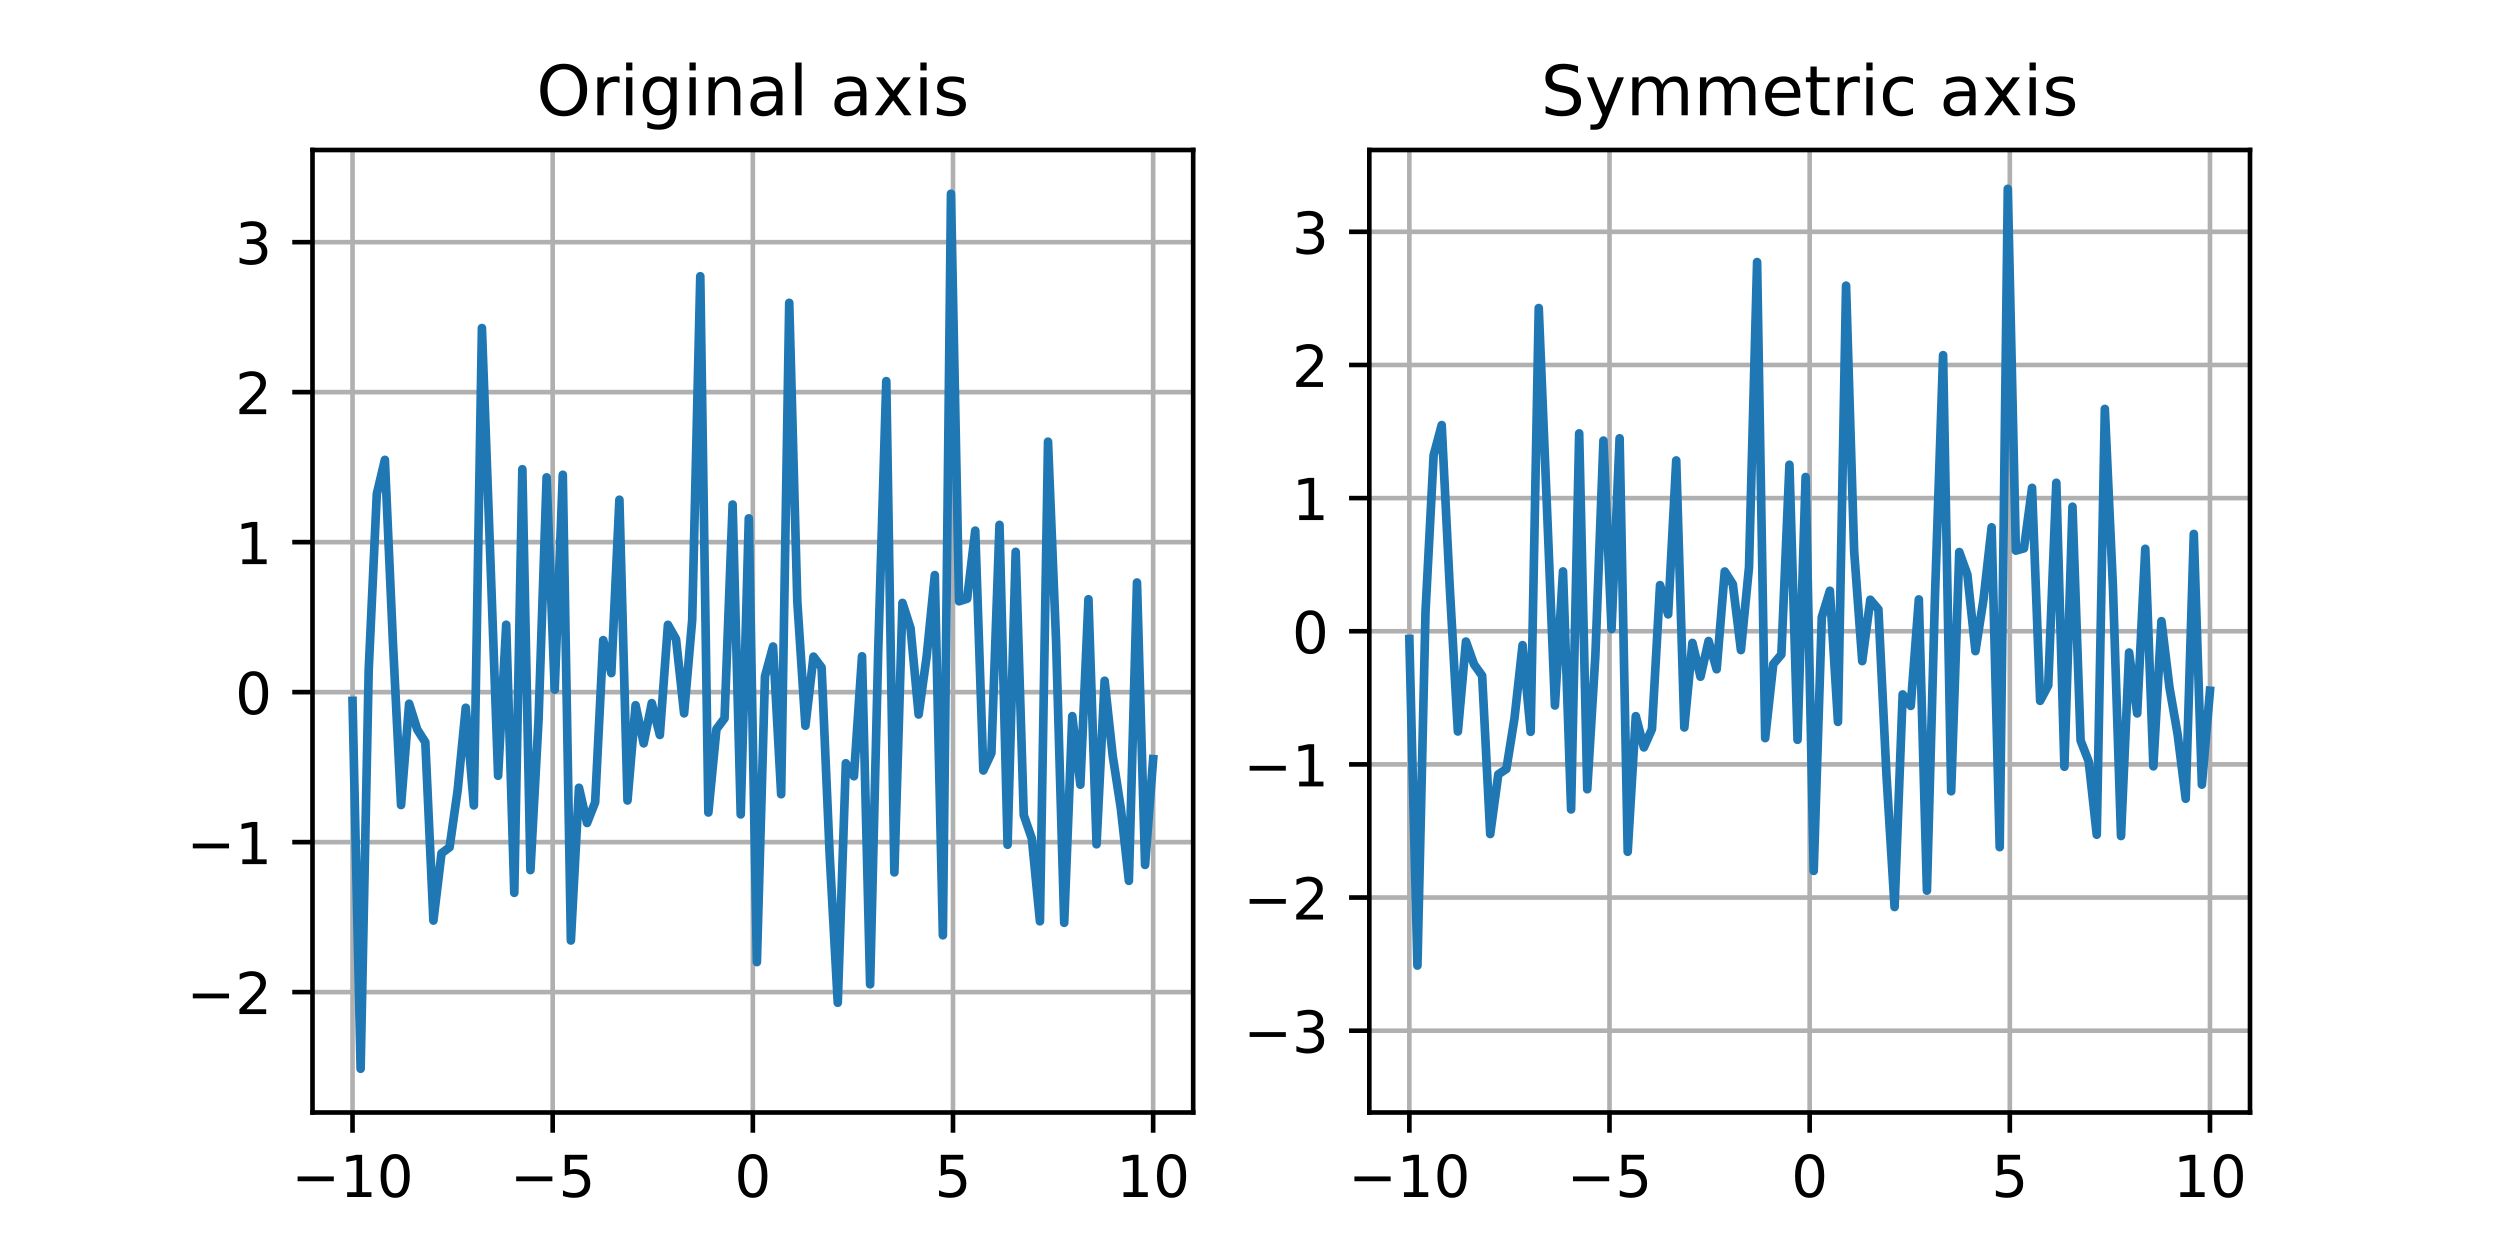
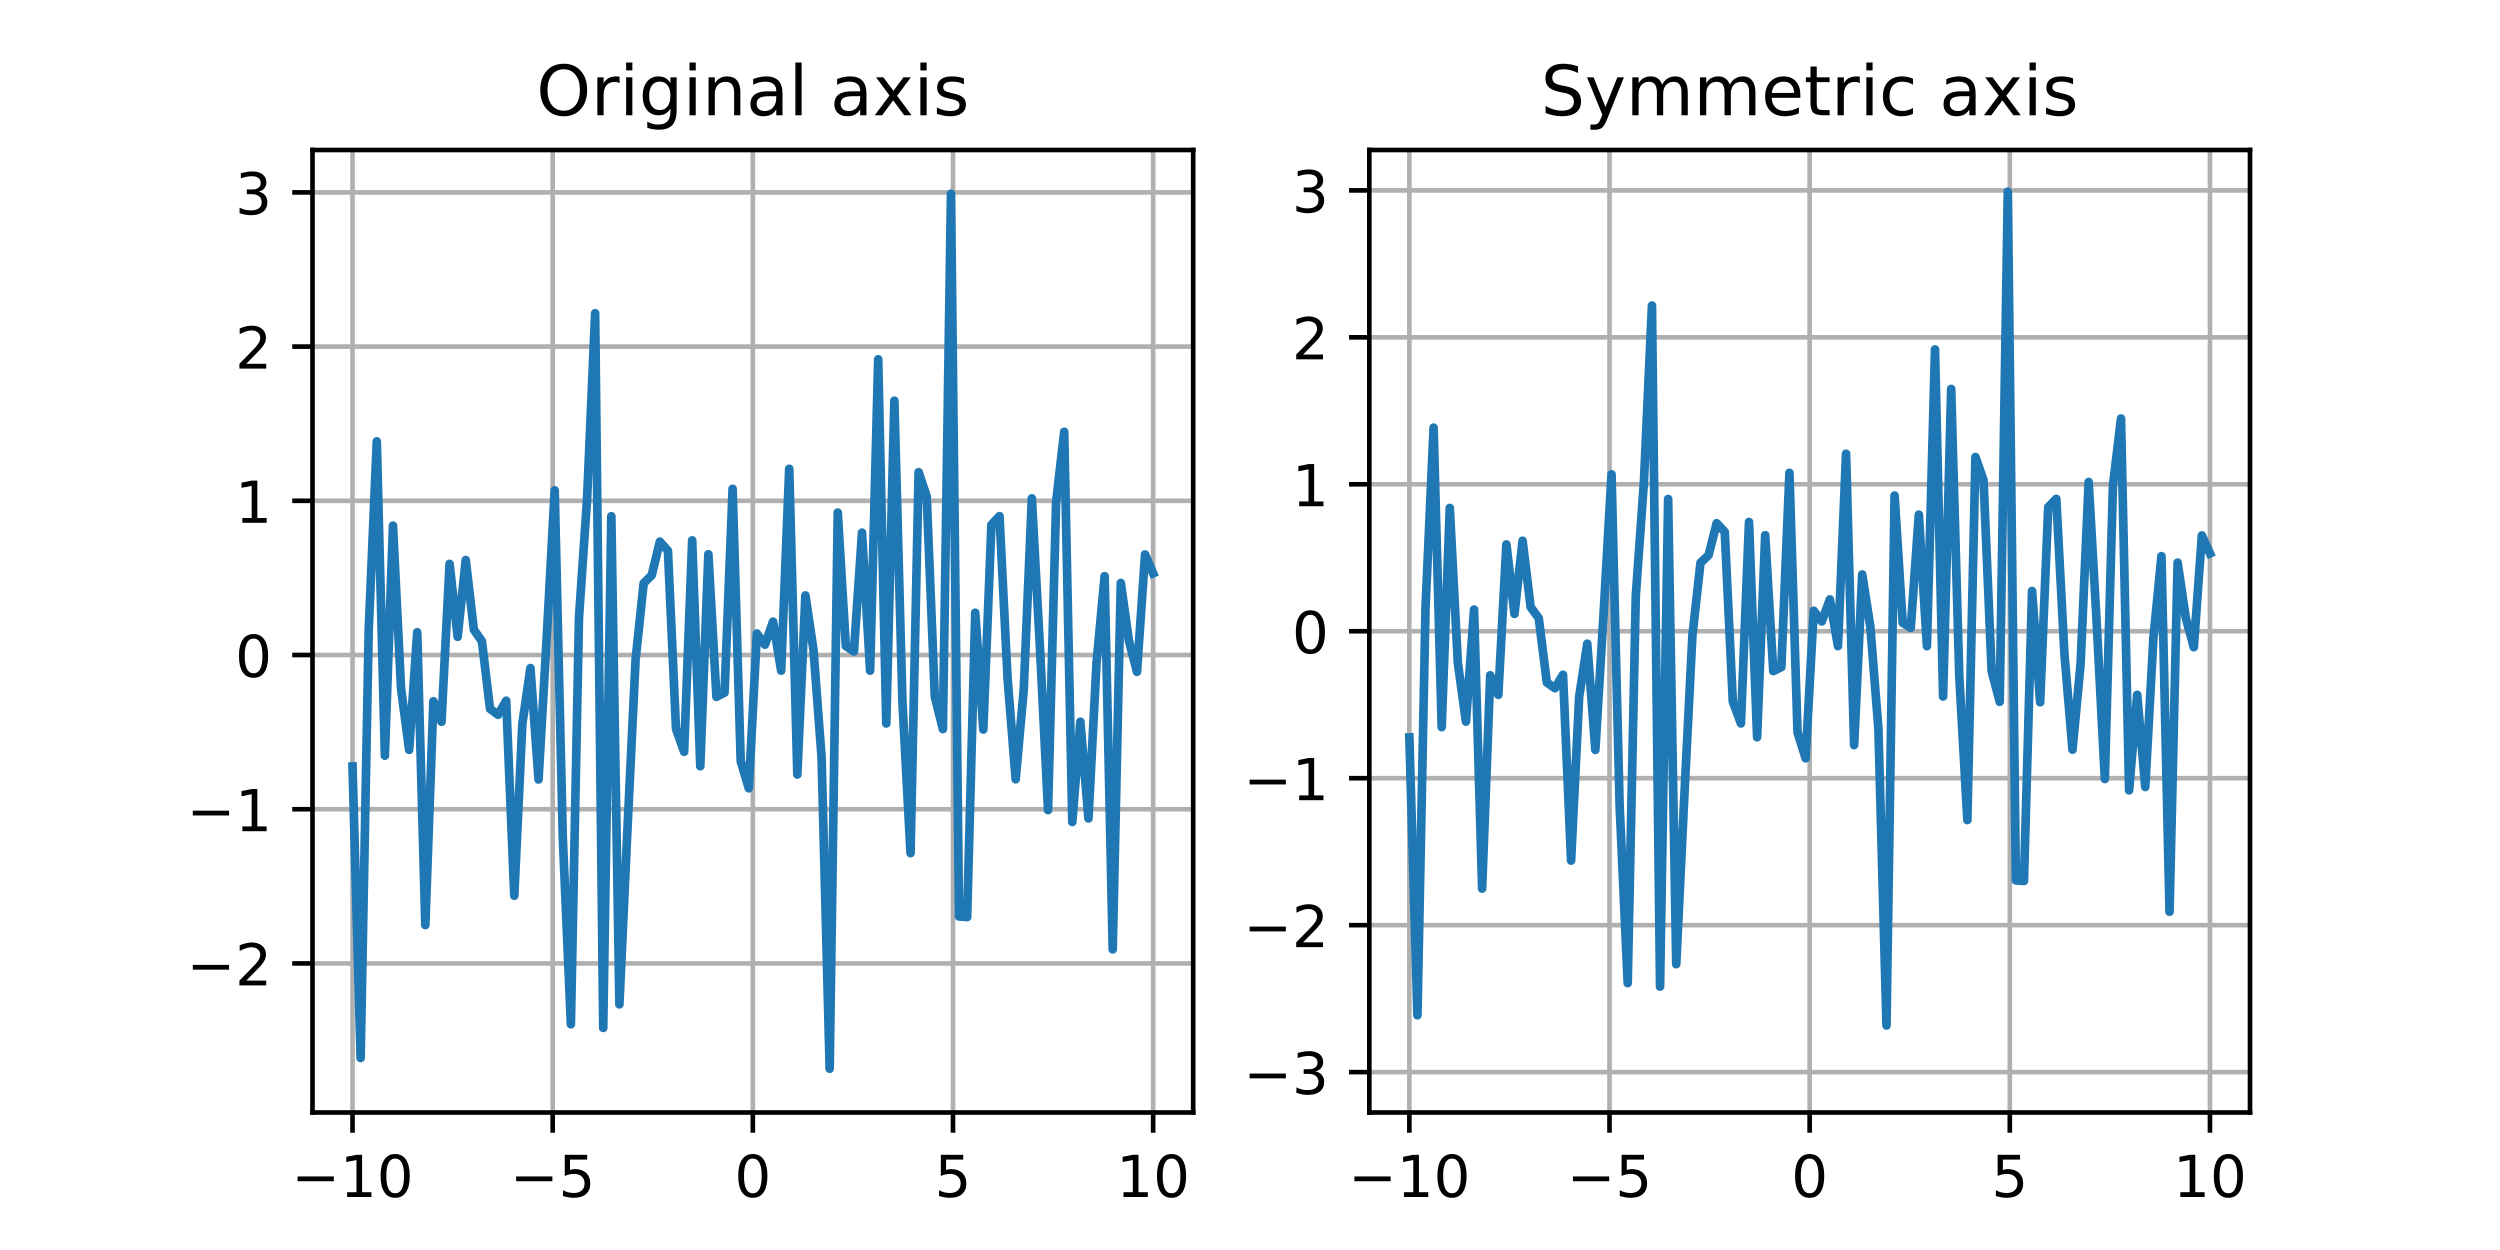
<svg xmlns="http://www.w3.org/2000/svg" xmlns:xlink="http://www.w3.org/1999/xlink" width="432pt" height="216pt" viewBox="0 0 432 216" version="1.1">
  <defs>
    <style type="text/css">*{stroke-linejoin: round; stroke-linecap: butt}</style>
  </defs>
  <g id="figure_1">
    <g id="patch_1">
      <path d="M 0 216  L 432 216  L 432 0  L 0 0  z " style="fill: #ffffff" />
    </g>
    <g id="axes_1">
      <g id="patch_2">
        <path d="M 54 192.24  L 206.182 192.24  L 206.182 25.92  L 54 25.92  z " style="fill: #ffffff" />
      </g>
      <g id="matplotlib.axis_1">
        <g id="xtick_1">
          <g id="line2d_1">
-             <path d="M 60.917 192.24  L 60.917 25.92  " clip-path="url(#p5e4d4dccc8)" style="fill: none; stroke: #b0b0b0; stroke-width: 0.8; stroke-linecap: square" />
+             <path d="M 60.917 192.24  L 60.917 25.92  " clip-path="url(#p882b384060)" style="fill: none; stroke: #b0b0b0; stroke-width: 0.8; stroke-linecap: square" />
          </g>
          <g id="line2d_2">
            <defs>
-               <path id="mdb429b7ebd" d="M 0 0  L 0 3.5  " style="stroke: #000000; stroke-width: 0.8" />
+               <path id="m0e0d85ab72" d="M 0 0  L 0 3.5  " style="stroke: #000000; stroke-width: 0.8" />
            </defs>
            <g>
-               <use xlink:href="#mdb429b7ebd" x="60.917" y="192.24" style="stroke: #000000; stroke-width: 0.8" />
+               <use xlink:href="#m0e0d85ab72" x="60.917" y="192.24" style="stroke: #000000; stroke-width: 0.8" />
            </g>
          </g>
          <g id="text_1">
            <g transform="translate(50.36501 206.8384) scale(0.1 -0.1)">
              <defs>
                <path id="DejaVuSans-2212" d="M 678 2272  L 4684 2272  L 4684 1741  L 678 1741  L 678 2272  z " transform="scale(0.015625)" />
                <path id="DejaVuSans-31" d="M 794 531  L 1825 531  L 1825 4091  L 703 3866  L 703 4441  L 1819 4666  L 2450 4666  L 2450 531  L 3481 531  L 3481 0  L 794 0  L 794 531  z " transform="scale(0.015625)" />
                <path id="DejaVuSans-30" d="M 2034 4250  Q 1547 4250 1301 3770  Q 1056 3291 1056 2328  Q 1056 1369 1301 889  Q 1547 409 2034 409  Q 2525 409 2770 889  Q 3016 1369 3016 2328  Q 3016 3291 2770 3770  Q 2525 4250 2034 4250  z M 2034 4750  Q 2819 4750 3233 4129  Q 3647 3509 3647 2328  Q 3647 1150 3233 529  Q 2819 -91 2034 -91  Q 1250 -91 836 529  Q 422 1150 422 2328  Q 422 3509 836 4129  Q 1250 4750 2034 4750  z " transform="scale(0.015625)" />
              </defs>
              <use xlink:href="#DejaVuSans-2212" />
              <use xlink:href="#DejaVuSans-31" transform="translate(83.78906 0)" />
              <use xlink:href="#DejaVuSans-30" transform="translate(147.4121 0)" />
            </g>
          </g>
        </g>
        <g id="xtick_2">
          <g id="line2d_3">
-             <path d="M 95.504 192.24  L 95.504 25.92  " clip-path="url(#p5e4d4dccc8)" style="fill: none; stroke: #b0b0b0; stroke-width: 0.8; stroke-linecap: square" />
+             <path d="M 95.504 192.24  L 95.504 25.92  " clip-path="url(#p882b384060)" style="fill: none; stroke: #b0b0b0; stroke-width: 0.8; stroke-linecap: square" />
          </g>
          <g id="line2d_4">
            <g>
-               <use xlink:href="#mdb429b7ebd" x="95.504" y="192.24" style="stroke: #000000; stroke-width: 0.8" />
+               <use xlink:href="#m0e0d85ab72" x="95.504" y="192.24" style="stroke: #000000; stroke-width: 0.8" />
            </g>
          </g>
          <g id="text_2">
            <g transform="translate(88.13304 206.8384) scale(0.1 -0.1)">
              <defs>
                <path id="DejaVuSans-35" d="M 691 4666  L 3169 4666  L 3169 4134  L 1269 4134  L 1269 2991  Q 1406 3038 1543 3061  Q 1681 3084 1819 3084  Q 2600 3084 3056 2656  Q 3513 2228 3513 1497  Q 3513 744 3044 326  Q 2575 -91 1722 -91  Q 1428 -91 1123 -41  Q 819 9 494 109  L 494 744  Q 775 591 1075 516  Q 1375 441 1709 441  Q 2250 441 2565 725  Q 2881 1009 2881 1497  Q 2881 1984 2565 2268  Q 2250 2553 1709 2553  Q 1456 2553 1204 2497  Q 953 2441 691 2322  L 691 4666  z " transform="scale(0.015625)" />
              </defs>
              <use xlink:href="#DejaVuSans-2212" />
              <use xlink:href="#DejaVuSans-35" transform="translate(83.78906 0)" />
            </g>
          </g>
        </g>
        <g id="xtick_3">
          <g id="line2d_5">
-             <path d="M 130.091 192.24  L 130.091 25.92  " clip-path="url(#p5e4d4dccc8)" style="fill: none; stroke: #b0b0b0; stroke-width: 0.8; stroke-linecap: square" />
+             <path d="M 130.091 192.24  L 130.091 25.92  " clip-path="url(#p882b384060)" style="fill: none; stroke: #b0b0b0; stroke-width: 0.8; stroke-linecap: square" />
          </g>
          <g id="line2d_6">
            <g>
-               <use xlink:href="#mdb429b7ebd" x="130.091" y="192.24" style="stroke: #000000; stroke-width: 0.8" />
+               <use xlink:href="#m0e0d85ab72" x="130.091" y="192.24" style="stroke: #000000; stroke-width: 0.8" />
            </g>
          </g>
          <g id="text_3">
            <g transform="translate(126.9097 206.8384) scale(0.1 -0.1)">
              <use xlink:href="#DejaVuSans-30" />
            </g>
          </g>
        </g>
        <g id="xtick_4">
          <g id="line2d_7">
-             <path d="M 164.678 192.24  L 164.678 25.92  " clip-path="url(#p5e4d4dccc8)" style="fill: none; stroke: #b0b0b0; stroke-width: 0.8; stroke-linecap: square" />
+             <path d="M 164.678 192.24  L 164.678 25.92  " clip-path="url(#p882b384060)" style="fill: none; stroke: #b0b0b0; stroke-width: 0.8; stroke-linecap: square" />
          </g>
          <g id="line2d_8">
            <g>
-               <use xlink:href="#mdb429b7ebd" x="164.678" y="192.24" style="stroke: #000000; stroke-width: 0.8" />
+               <use xlink:href="#m0e0d85ab72" x="164.678" y="192.24" style="stroke: #000000; stroke-width: 0.8" />
            </g>
          </g>
          <g id="text_4">
            <g transform="translate(161.4964 206.8384) scale(0.1 -0.1)">
              <use xlink:href="#DejaVuSans-35" />
            </g>
          </g>
        </g>
        <g id="xtick_5">
          <g id="line2d_9">
-             <path d="M 199.264 192.24  L 199.264 25.92  " clip-path="url(#p5e4d4dccc8)" style="fill: none; stroke: #b0b0b0; stroke-width: 0.8; stroke-linecap: square" />
+             <path d="M 199.264 192.24  L 199.264 25.92  " clip-path="url(#p882b384060)" style="fill: none; stroke: #b0b0b0; stroke-width: 0.8; stroke-linecap: square" />
          </g>
          <g id="line2d_10">
            <g>
-               <use xlink:href="#mdb429b7ebd" x="199.264" y="192.24" style="stroke: #000000; stroke-width: 0.8" />
+               <use xlink:href="#m0e0d85ab72" x="199.264" y="192.24" style="stroke: #000000; stroke-width: 0.8" />
            </g>
          </g>
          <g id="text_5">
            <g transform="translate(192.902 206.8384) scale(0.1 -0.1)">
              <use xlink:href="#DejaVuSans-31" />
              <use xlink:href="#DejaVuSans-30" transform="translate(63.62305 0)" />
            </g>
          </g>
        </g>
      </g>
      <g id="matplotlib.axis_2">
        <g id="ytick_1">
          <g id="line2d_11">
-             <path d="M 54 171.437  L 206.182 171.437  " clip-path="url(#p5e4d4dccc8)" style="fill: none; stroke: #b0b0b0; stroke-width: 0.8; stroke-linecap: square" />
+             <path d="M 54 166.481  L 206.182 166.481  " clip-path="url(#p882b384060)" style="fill: none; stroke: #b0b0b0; stroke-width: 0.8; stroke-linecap: square" />
          </g>
          <g id="line2d_12">
            <defs>
-               <path id="m9c22d11dc0" d="M 0 0  L -3.5 0  " style="stroke: #000000; stroke-width: 0.8" />
+               <path id="m073c93aeee" d="M 0 0  L -3.5 0  " style="stroke: #000000; stroke-width: 0.8" />
            </defs>
            <g>
-               <use xlink:href="#m9c22d11dc0" x="54" y="171.437" style="stroke: #000000; stroke-width: 0.8" />
+               <use xlink:href="#m073c93aeee" x="54" y="166.481" style="stroke: #000000; stroke-width: 0.8" />
            </g>
          </g>
          <g id="text_6">
-             <g transform="translate(32.25781 175.2359) scale(0.1 -0.1)">
+             <g transform="translate(32.25781 170.2802) scale(0.1 -0.1)">
              <defs>
                <path id="DejaVuSans-32" d="M 1228 531  L 3431 531  L 3431 0  L 469 0  L 469 531  Q 828 903 1448 1529  Q 2069 2156 2228 2338  Q 2531 2678 2651 2914  Q 2772 3150 2772 3378  Q 2772 3750 2511 3984  Q 2250 4219 1831 4219  Q 1534 4219 1204 4116  Q 875 4013 500 3803  L 500 4441  Q 881 4594 1212 4672  Q 1544 4750 1819 4750  Q 2544 4750 2975 4387  Q 3406 4025 3406 3419  Q 3406 3131 3298 2873  Q 3191 2616 2906 2266  Q 2828 2175 2409 1742  Q 1991 1309 1228 531  z " transform="scale(0.015625)" />
              </defs>
              <use xlink:href="#DejaVuSans-2212" />
              <use xlink:href="#DejaVuSans-32" transform="translate(83.78906 0)" />
            </g>
          </g>
        </g>
        <g id="ytick_2">
          <g id="line2d_13">
-             <path d="M 54 145.518  L 206.182 145.518  " clip-path="url(#p5e4d4dccc8)" style="fill: none; stroke: #b0b0b0; stroke-width: 0.8; stroke-linecap: square" />
+             <path d="M 54 139.834  L 206.182 139.834  " clip-path="url(#p882b384060)" style="fill: none; stroke: #b0b0b0; stroke-width: 0.8; stroke-linecap: square" />
          </g>
          <g id="line2d_14">
            <g>
-               <use xlink:href="#m9c22d11dc0" x="54" y="145.518" style="stroke: #000000; stroke-width: 0.8" />
+               <use xlink:href="#m073c93aeee" x="54" y="139.834" style="stroke: #000000; stroke-width: 0.8" />
            </g>
          </g>
          <g id="text_7">
-             <g transform="translate(32.25781 149.3173) scale(0.1 -0.1)">
+             <g transform="translate(32.25781 143.6332) scale(0.1 -0.1)">
              <use xlink:href="#DejaVuSans-2212" />
              <use xlink:href="#DejaVuSans-31" transform="translate(83.78906 0)" />
            </g>
          </g>
        </g>
        <g id="ytick_3">
          <g id="line2d_15">
-             <path d="M 54 119.599  L 206.182 119.599  " clip-path="url(#p5e4d4dccc8)" style="fill: none; stroke: #b0b0b0; stroke-width: 0.8; stroke-linecap: square" />
+             <path d="M 54 113.187  L 206.182 113.187  " clip-path="url(#p882b384060)" style="fill: none; stroke: #b0b0b0; stroke-width: 0.8; stroke-linecap: square" />
          </g>
          <g id="line2d_16">
            <g>
-               <use xlink:href="#m9c22d11dc0" x="54" y="119.599" style="stroke: #000000; stroke-width: 0.8" />
+               <use xlink:href="#m073c93aeee" x="54" y="113.187" style="stroke: #000000; stroke-width: 0.8" />
            </g>
          </g>
          <g id="text_8">
-             <g transform="translate(40.6375 123.3987) scale(0.1 -0.1)">
+             <g transform="translate(40.6375 116.9861) scale(0.1 -0.1)">
              <use xlink:href="#DejaVuSans-30" />
            </g>
          </g>
        </g>
        <g id="ytick_4">
          <g id="line2d_17">
-             <path d="M 54 93.681  L 206.182 93.681  " clip-path="url(#p5e4d4dccc8)" style="fill: none; stroke: #b0b0b0; stroke-width: 0.8; stroke-linecap: square" />
+             <path d="M 54 86.54  L 206.182 86.54  " clip-path="url(#p882b384060)" style="fill: none; stroke: #b0b0b0; stroke-width: 0.8; stroke-linecap: square" />
          </g>
          <g id="line2d_18">
            <g>
-               <use xlink:href="#m9c22d11dc0" x="54" y="93.681" style="stroke: #000000; stroke-width: 0.8" />
+               <use xlink:href="#m073c93aeee" x="54" y="86.54" style="stroke: #000000; stroke-width: 0.8" />
            </g>
          </g>
          <g id="text_9">
-             <g transform="translate(40.6375 97.48008) scale(0.1 -0.1)">
+             <g transform="translate(40.6375 90.3391) scale(0.1 -0.1)">
              <use xlink:href="#DejaVuSans-31" />
            </g>
          </g>
        </g>
        <g id="ytick_5">
          <g id="line2d_19">
-             <path d="M 54 67.762  L 206.182 67.762  " clip-path="url(#p5e4d4dccc8)" style="fill: none; stroke: #b0b0b0; stroke-width: 0.8; stroke-linecap: square" />
+             <path d="M 54 59.893  L 206.182 59.893  " clip-path="url(#p882b384060)" style="fill: none; stroke: #b0b0b0; stroke-width: 0.8; stroke-linecap: square" />
          </g>
          <g id="line2d_20">
            <g>
-               <use xlink:href="#m9c22d11dc0" x="54" y="67.762" style="stroke: #000000; stroke-width: 0.8" />
+               <use xlink:href="#m073c93aeee" x="54" y="59.893" style="stroke: #000000; stroke-width: 0.8" />
            </g>
          </g>
          <g id="text_10">
-             <g transform="translate(40.6375 71.56147) scale(0.1 -0.1)">
+             <g transform="translate(40.6375 63.69206) scale(0.1 -0.1)">
              <use xlink:href="#DejaVuSans-32" />
            </g>
          </g>
        </g>
        <g id="ytick_6">
          <g id="line2d_21">
-             <path d="M 54 41.844  L 206.182 41.844  " clip-path="url(#p5e4d4dccc8)" style="fill: none; stroke: #b0b0b0; stroke-width: 0.8; stroke-linecap: square" />
+             <path d="M 54 33.246  L 206.182 33.246  " clip-path="url(#p882b384060)" style="fill: none; stroke: #b0b0b0; stroke-width: 0.8; stroke-linecap: square" />
          </g>
          <g id="line2d_22">
            <g>
-               <use xlink:href="#m9c22d11dc0" x="54" y="41.844" style="stroke: #000000; stroke-width: 0.8" />
+               <use xlink:href="#m073c93aeee" x="54" y="33.246" style="stroke: #000000; stroke-width: 0.8" />
            </g>
          </g>
          <g id="text_11">
-             <g transform="translate(40.6375 45.64285) scale(0.1 -0.1)">
+             <g transform="translate(40.6375 37.04502) scale(0.1 -0.1)">
              <defs>
                <path id="DejaVuSans-33" d="M 2597 2516  Q 3050 2419 3304 2112  Q 3559 1806 3559 1356  Q 3559 666 3084 287  Q 2609 -91 1734 -91  Q 1441 -91 1130 -33  Q 819 25 488 141  L 488 750  Q 750 597 1062 519  Q 1375 441 1716 441  Q 2309 441 2620 675  Q 2931 909 2931 1356  Q 2931 1769 2642 2001  Q 2353 2234 1838 2234  L 1294 2234  L 1294 2753  L 1863 2753  Q 2328 2753 2575 2939  Q 2822 3125 2822 3475  Q 2822 3834 2567 4026  Q 2313 4219 1838 4219  Q 1578 4219 1281 4162  Q 984 4106 628 3988  L 628 4550  Q 988 4650 1302 4700  Q 1616 4750 1894 4750  Q 2613 4750 3031 4423  Q 3450 4097 3450 3541  Q 3450 3153 3228 2886  Q 3006 2619 2597 2516  z " transform="scale(0.015625)" />
              </defs>
              <use xlink:href="#DejaVuSans-33" />
            </g>
          </g>
        </g>
      </g>
      <g id="line2d_23">
-         <path d="M 60.917 121.113  L 62.315 184.68  L 63.712 115.742  L 65.11 85.357  L 66.507 79.467  L 67.905 111.137  L 69.302 139.108  L 70.699 121.605  L 72.097 126.048  L 73.494 128.25  L 74.892 159.072  L 76.289 147.454  L 77.687 146.406  L 79.084 136.546  L 80.482 122.304  L 81.879 139.174  L 83.276 56.687  L 84.674 94.905  L 86.071 134.052  L 87.469 107.957  L 88.866 154.28  L 90.264 81.081  L 91.661 150.347  L 93.059 124.406  L 94.456 82.49  L 95.853 119.173  L 97.251 82.043  L 98.648 162.52  L 100.046 136.127  L 101.443 142.211  L 102.841 138.643  L 104.238 110.62  L 105.636 116.312  L 107.033 86.354  L 108.431 138.327  L 109.828 121.87  L 111.225 128.447  L 112.623 121.504  L 114.02 126.997  L 115.418 107.972  L 116.815 110.439  L 118.213 123.264  L 119.61 107.145  L 121.008 47.736  L 122.405 140.398  L 123.802 125.994  L 125.2 124.122  L 126.597 87.187  L 127.995 140.726  L 129.392 89.575  L 130.79 166.25  L 132.187 116.871  L 133.585 111.719  L 134.982 137.244  L 136.379 52.331  L 137.777 103.993  L 139.174 125.412  L 140.572 113.469  L 141.969 115.335  L 143.367 147.684  L 144.764 173.277  L 146.162 131.896  L 147.559 134.131  L 148.956 113.407  L 150.354 170.088  L 151.751 112.566  L 153.149 65.859  L 154.546 150.748  L 155.944 104.182  L 157.341 108.553  L 158.739 123.464  L 160.136 113.372  L 161.533 99.373  L 162.931 161.62  L 164.328 33.48  L 165.726 103.905  L 167.123 103.46  L 168.521 91.692  L 169.918 133.141  L 171.316 130.135  L 172.713 90.699  L 174.11 145.973  L 175.508 95.356  L 176.905 140.861  L 178.303 144.919  L 179.7 159.2  L 181.098 76.324  L 182.495 110.889  L 183.893 159.458  L 185.29 123.745  L 186.687 135.593  L 188.085 103.553  L 189.482 145.894  L 190.88 117.636  L 192.277 130.612  L 193.675 139.655  L 195.072 152.208  L 196.47 100.661  L 197.867 149.455  L 199.264 131.177  " clip-path="url(#p5e4d4dccc8)" style="fill: none; stroke: #1f77b4; stroke-width: 1.5; stroke-linecap: square" />
+         <path d="M 60.917 132.448  L 62.315 182.82  L 63.712 108.844  L 65.11 76.27  L 66.507 130.579  L 67.905 90.829  L 69.302 118.982  L 70.699 129.574  L 72.097 109.254  L 73.494 159.852  L 74.892 121.178  L 76.289 124.719  L 77.687 97.438  L 79.084 110.037  L 80.482 96.771  L 81.879 108.803  L 83.276 110.809  L 84.674 122.479  L 86.071 123.517  L 87.469 121.08  L 88.866 154.778  L 90.264 125.055  L 91.661 115.444  L 93.059 134.699  L 94.456 110.442  L 95.853 84.728  L 97.251 144.789  L 98.648 176.994  L 100.046 106.751  L 101.443 86.272  L 102.841 54.128  L 104.238 177.619  L 105.636 89.207  L 107.033 173.55  L 108.431 143.14  L 109.828 113.988  L 111.225 100.782  L 112.623 99.39  L 114.02 93.595  L 115.418 95.177  L 116.815 125.951  L 118.213 129.905  L 119.61 93.374  L 121.008 132.407  L 122.405 95.779  L 123.802 120.409  L 125.2 119.688  L 126.597 84.469  L 127.995 131.528  L 129.392 136.222  L 130.79 109.473  L 132.187 111.399  L 133.585 107.419  L 134.982 115.887  L 136.379 81.004  L 137.777 133.829  L 139.174 102.891  L 140.572 112.323  L 141.969 130.851  L 143.367 184.68  L 144.764 88.578  L 146.162 111.644  L 147.559 112.566  L 148.956 92.045  L 150.354 115.893  L 151.751 62.086  L 153.149 125.02  L 154.546 69.248  L 155.944 121.34  L 157.341 147.424  L 158.739 81.591  L 160.136 85.788  L 161.533 120.394  L 162.931 125.984  L 164.328 33.48  L 165.726 158.367  L 167.123 158.468  L 168.521 105.886  L 169.918 126.061  L 171.316 90.673  L 172.713 89.188  L 174.11 117.241  L 175.508 134.66  L 176.905 119.119  L 178.303 86.119  L 179.7 111.849  L 181.098 139.98  L 182.495 86.81  L 183.893 74.614  L 185.29 142.036  L 186.687 124.718  L 188.085 141.423  L 189.482 114.534  L 190.88 99.566  L 192.277 164.047  L 193.675 100.743  L 195.072 110.702  L 196.47 116.087  L 197.867 95.816  L 199.264 99.071  " clip-path="url(#p882b384060)" style="fill: none; stroke: #1f77b4; stroke-width: 1.5; stroke-linecap: square" />
      </g>
      <g id="patch_3">
        <path d="M 54 192.24  L 54 25.92  " style="fill: none; stroke: #000000; stroke-width: 0.8; stroke-linejoin: miter; stroke-linecap: square" />
      </g>
      <g id="patch_4">
        <path d="M 206.182 192.24  L 206.182 25.92  " style="fill: none; stroke: #000000; stroke-width: 0.8; stroke-linejoin: miter; stroke-linecap: square" />
      </g>
      <g id="patch_5">
        <path d="M 54 192.24  L 206.182 192.24  " style="fill: none; stroke: #000000; stroke-width: 0.8; stroke-linejoin: miter; stroke-linecap: square" />
      </g>
      <g id="patch_6">
        <path d="M 54 25.92  L 206.182 25.92  " style="fill: none; stroke: #000000; stroke-width: 0.8; stroke-linejoin: miter; stroke-linecap: square" />
      </g>
      <g id="text_12">
        <g transform="translate(92.68466 19.92) scale(0.12 -0.12)">
          <defs>
            <path id="DejaVuSans-4f" d="M 2522 4238  Q 1834 4238 1429 3725  Q 1025 3213 1025 2328  Q 1025 1447 1429 934  Q 1834 422 2522 422  Q 3209 422 3611 934  Q 4013 1447 4013 2328  Q 4013 3213 3611 3725  Q 3209 4238 2522 4238  z M 2522 4750  Q 3503 4750 4090 4092  Q 4678 3434 4678 2328  Q 4678 1225 4090 567  Q 3503 -91 2522 -91  Q 1538 -91 948 565  Q 359 1222 359 2328  Q 359 3434 948 4092  Q 1538 4750 2522 4750  z " transform="scale(0.015625)" />
            <path id="DejaVuSans-72" d="M 2631 2963  Q 2534 3019 2420 3045  Q 2306 3072 2169 3072  Q 1681 3072 1420 2755  Q 1159 2438 1159 1844  L 1159 0  L 581 0  L 581 3500  L 1159 3500  L 1159 2956  Q 1341 3275 1631 3429  Q 1922 3584 2338 3584  Q 2397 3584 2469 3576  Q 2541 3569 2628 3553  L 2631 2963  z " transform="scale(0.015625)" />
            <path id="DejaVuSans-69" d="M 603 3500  L 1178 3500  L 1178 0  L 603 0  L 603 3500  z M 603 4863  L 1178 4863  L 1178 4134  L 603 4134  L 603 4863  z " transform="scale(0.015625)" />
            <path id="DejaVuSans-67" d="M 2906 1791  Q 2906 2416 2648 2759  Q 2391 3103 1925 3103  Q 1463 3103 1205 2759  Q 947 2416 947 1791  Q 947 1169 1205 825  Q 1463 481 1925 481  Q 2391 481 2648 825  Q 2906 1169 2906 1791  z M 3481 434  Q 3481 -459 3084 -895  Q 2688 -1331 1869 -1331  Q 1566 -1331 1297 -1286  Q 1028 -1241 775 -1147  L 775 -588  Q 1028 -725 1275 -790  Q 1522 -856 1778 -856  Q 2344 -856 2625 -561  Q 2906 -266 2906 331  L 2906 616  Q 2728 306 2450 153  Q 2172 0 1784 0  Q 1141 0 747 490  Q 353 981 353 1791  Q 353 2603 747 3093  Q 1141 3584 1784 3584  Q 2172 3584 2450 3431  Q 2728 3278 2906 2969  L 2906 3500  L 3481 3500  L 3481 434  z " transform="scale(0.015625)" />
            <path id="DejaVuSans-6e" d="M 3513 2113  L 3513 0  L 2938 0  L 2938 2094  Q 2938 2591 2744 2837  Q 2550 3084 2163 3084  Q 1697 3084 1428 2787  Q 1159 2491 1159 1978  L 1159 0  L 581 0  L 581 3500  L 1159 3500  L 1159 2956  Q 1366 3272 1645 3428  Q 1925 3584 2291 3584  Q 2894 3584 3203 3211  Q 3513 2838 3513 2113  z " transform="scale(0.015625)" />
            <path id="DejaVuSans-61" d="M 2194 1759  Q 1497 1759 1228 1600  Q 959 1441 959 1056  Q 959 750 1161 570  Q 1363 391 1709 391  Q 2188 391 2477 730  Q 2766 1069 2766 1631  L 2766 1759  L 2194 1759  z M 3341 1997  L 3341 0  L 2766 0  L 2766 531  Q 2569 213 2275 61  Q 1981 -91 1556 -91  Q 1019 -91 701 211  Q 384 513 384 1019  Q 384 1609 779 1909  Q 1175 2209 1959 2209  L 2766 2209  L 2766 2266  Q 2766 2663 2505 2880  Q 2244 3097 1772 3097  Q 1472 3097 1187 3025  Q 903 2953 641 2809  L 641 3341  Q 956 3463 1253 3523  Q 1550 3584 1831 3584  Q 2591 3584 2966 3190  Q 3341 2797 3341 1997  z " transform="scale(0.015625)" />
            <path id="DejaVuSans-6c" d="M 603 4863  L 1178 4863  L 1178 0  L 603 0  L 603 4863  z " transform="scale(0.015625)" />
            <path id="DejaVuSans-20" transform="scale(0.015625)" />
            <path id="DejaVuSans-78" d="M 3513 3500  L 2247 1797  L 3578 0  L 2900 0  L 1881 1375  L 863 0  L 184 0  L 1544 1831  L 300 3500  L 978 3500  L 1906 2253  L 2834 3500  L 3513 3500  z " transform="scale(0.015625)" />
            <path id="DejaVuSans-73" d="M 2834 3397  L 2834 2853  Q 2591 2978 2328 3040  Q 2066 3103 1784 3103  Q 1356 3103 1142 2972  Q 928 2841 928 2578  Q 928 2378 1081 2264  Q 1234 2150 1697 2047  L 1894 2003  Q 2506 1872 2764 1633  Q 3022 1394 3022 966  Q 3022 478 2636 193  Q 2250 -91 1575 -91  Q 1294 -91 989 -36  Q 684 19 347 128  L 347 722  Q 666 556 975 473  Q 1284 391 1588 391  Q 1994 391 2212 530  Q 2431 669 2431 922  Q 2431 1156 2273 1281  Q 2116 1406 1581 1522  L 1381 1569  Q 847 1681 609 1914  Q 372 2147 372 2553  Q 372 3047 722 3315  Q 1072 3584 1716 3584  Q 2034 3584 2315 3537  Q 2597 3491 2834 3397  z " transform="scale(0.015625)" />
          </defs>
          <use xlink:href="#DejaVuSans-4f" />
          <use xlink:href="#DejaVuSans-72" transform="translate(78.71094 0)" />
          <use xlink:href="#DejaVuSans-69" transform="translate(119.8242 0)" />
          <use xlink:href="#DejaVuSans-67" transform="translate(147.6074 0)" />
          <use xlink:href="#DejaVuSans-69" transform="translate(211.084 0)" />
          <use xlink:href="#DejaVuSans-6e" transform="translate(238.8672 0)" />
          <use xlink:href="#DejaVuSans-61" transform="translate(302.2461 0)" />
          <use xlink:href="#DejaVuSans-6c" transform="translate(363.5254 0)" />
          <use xlink:href="#DejaVuSans-20" transform="translate(391.3086 0)" />
          <use xlink:href="#DejaVuSans-61" transform="translate(423.0957 0)" />
          <use xlink:href="#DejaVuSans-78" transform="translate(484.375 0)" />
          <use xlink:href="#DejaVuSans-69" transform="translate(543.5547 0)" />
          <use xlink:href="#DejaVuSans-73" transform="translate(571.3379 0)" />
        </g>
      </g>
    </g>
    <g id="axes_2">
      <g id="patch_7">
        <path d="M 236.618 192.24  L 388.8 192.24  L 388.8 25.92  L 236.618 25.92  z " style="fill: #ffffff" />
      </g>
      <g id="matplotlib.axis_3">
        <g id="xtick_6">
          <g id="line2d_24">
-             <path d="M 243.536 192.24  L 243.536 25.92  " clip-path="url(#pb11fb16532)" style="fill: none; stroke: #b0b0b0; stroke-width: 0.8; stroke-linecap: square" />
+             <path d="M 243.536 192.24  L 243.536 25.92  " clip-path="url(#pef47c9d607)" style="fill: none; stroke: #b0b0b0; stroke-width: 0.8; stroke-linecap: square" />
          </g>
          <g id="line2d_25">
            <g>
-               <use xlink:href="#mdb429b7ebd" x="243.536" y="192.24" style="stroke: #000000; stroke-width: 0.8" />
+               <use xlink:href="#m0e0d85ab72" x="243.536" y="192.24" style="stroke: #000000; stroke-width: 0.8" />
            </g>
          </g>
          <g id="text_13">
            <g transform="translate(232.9832 206.8384) scale(0.1 -0.1)">
              <use xlink:href="#DejaVuSans-2212" />
              <use xlink:href="#DejaVuSans-31" transform="translate(83.78906 0)" />
              <use xlink:href="#DejaVuSans-30" transform="translate(147.4121 0)" />
            </g>
          </g>
        </g>
        <g id="xtick_7">
          <g id="line2d_26">
-             <path d="M 278.122 192.24  L 278.122 25.92  " clip-path="url(#pb11fb16532)" style="fill: none; stroke: #b0b0b0; stroke-width: 0.8; stroke-linecap: square" />
+             <path d="M 278.122 192.24  L 278.122 25.92  " clip-path="url(#pef47c9d607)" style="fill: none; stroke: #b0b0b0; stroke-width: 0.8; stroke-linecap: square" />
          </g>
          <g id="line2d_27">
            <g>
-               <use xlink:href="#mdb429b7ebd" x="278.122" y="192.24" style="stroke: #000000; stroke-width: 0.8" />
+               <use xlink:href="#m0e0d85ab72" x="278.122" y="192.24" style="stroke: #000000; stroke-width: 0.8" />
            </g>
          </g>
          <g id="text_14">
            <g transform="translate(270.7512 206.8384) scale(0.1 -0.1)">
              <use xlink:href="#DejaVuSans-2212" />
              <use xlink:href="#DejaVuSans-35" transform="translate(83.78906 0)" />
            </g>
          </g>
        </g>
        <g id="xtick_8">
          <g id="line2d_28">
-             <path d="M 312.709 192.24  L 312.709 25.92  " clip-path="url(#pb11fb16532)" style="fill: none; stroke: #b0b0b0; stroke-width: 0.8; stroke-linecap: square" />
+             <path d="M 312.709 192.24  L 312.709 25.92  " clip-path="url(#pef47c9d607)" style="fill: none; stroke: #b0b0b0; stroke-width: 0.8; stroke-linecap: square" />
          </g>
          <g id="line2d_29">
            <g>
-               <use xlink:href="#mdb429b7ebd" x="312.709" y="192.24" style="stroke: #000000; stroke-width: 0.8" />
+               <use xlink:href="#m0e0d85ab72" x="312.709" y="192.24" style="stroke: #000000; stroke-width: 0.8" />
            </g>
          </g>
          <g id="text_15">
            <g transform="translate(309.5278 206.8384) scale(0.1 -0.1)">
              <use xlink:href="#DejaVuSans-30" />
            </g>
          </g>
        </g>
        <g id="xtick_9">
          <g id="line2d_30">
-             <path d="M 347.296 192.24  L 347.296 25.92  " clip-path="url(#pb11fb16532)" style="fill: none; stroke: #b0b0b0; stroke-width: 0.8; stroke-linecap: square" />
+             <path d="M 347.296 192.24  L 347.296 25.92  " clip-path="url(#pef47c9d607)" style="fill: none; stroke: #b0b0b0; stroke-width: 0.8; stroke-linecap: square" />
          </g>
          <g id="line2d_31">
            <g>
-               <use xlink:href="#mdb429b7ebd" x="347.296" y="192.24" style="stroke: #000000; stroke-width: 0.8" />
+               <use xlink:href="#m0e0d85ab72" x="347.296" y="192.24" style="stroke: #000000; stroke-width: 0.8" />
            </g>
          </g>
          <g id="text_16">
            <g transform="translate(344.1146 206.8384) scale(0.1 -0.1)">
              <use xlink:href="#DejaVuSans-35" />
            </g>
          </g>
        </g>
        <g id="xtick_10">
          <g id="line2d_32">
-             <path d="M 381.883 192.24  L 381.883 25.92  " clip-path="url(#pb11fb16532)" style="fill: none; stroke: #b0b0b0; stroke-width: 0.8; stroke-linecap: square" />
+             <path d="M 381.883 192.24  L 381.883 25.92  " clip-path="url(#pef47c9d607)" style="fill: none; stroke: #b0b0b0; stroke-width: 0.8; stroke-linecap: square" />
          </g>
          <g id="line2d_33">
            <g>
-               <use xlink:href="#mdb429b7ebd" x="381.883" y="192.24" style="stroke: #000000; stroke-width: 0.8" />
+               <use xlink:href="#m0e0d85ab72" x="381.883" y="192.24" style="stroke: #000000; stroke-width: 0.8" />
            </g>
          </g>
          <g id="text_17">
            <g transform="translate(375.5201 206.8384) scale(0.1 -0.1)">
              <use xlink:href="#DejaVuSans-31" />
              <use xlink:href="#DejaVuSans-30" transform="translate(63.62305 0)" />
            </g>
          </g>
        </g>
      </g>
      <g id="matplotlib.axis_4">
        <g id="ytick_7">
          <g id="line2d_34">
-             <path d="M 236.618 178.104  L 388.8 178.104  " clip-path="url(#pb11fb16532)" style="fill: none; stroke: #b0b0b0; stroke-width: 0.8; stroke-linecap: square" />
+             <path d="M 236.618 185.259  L 388.8 185.259  " clip-path="url(#pef47c9d607)" style="fill: none; stroke: #b0b0b0; stroke-width: 0.8; stroke-linecap: square" />
          </g>
          <g id="line2d_35">
            <g>
-               <use xlink:href="#m9c22d11dc0" x="236.618" y="178.104" style="stroke: #000000; stroke-width: 0.8" />
+               <use xlink:href="#m073c93aeee" x="236.618" y="185.259" style="stroke: #000000; stroke-width: 0.8" />
            </g>
          </g>
          <g id="text_18">
-             <g transform="translate(214.876 181.9037) scale(0.1 -0.1)">
+             <g transform="translate(214.876 189.0582) scale(0.1 -0.1)">
              <use xlink:href="#DejaVuSans-2212" />
              <use xlink:href="#DejaVuSans-33" transform="translate(83.78906 0)" />
            </g>
          </g>
        </g>
        <g id="ytick_8">
          <g id="line2d_36">
-             <path d="M 236.618 155.096  L 388.8 155.096  " clip-path="url(#pb11fb16532)" style="fill: none; stroke: #b0b0b0; stroke-width: 0.8; stroke-linecap: square" />
+             <path d="M 236.618 159.866  L 388.8 159.866  " clip-path="url(#pef47c9d607)" style="fill: none; stroke: #b0b0b0; stroke-width: 0.8; stroke-linecap: square" />
          </g>
          <g id="line2d_37">
            <g>
-               <use xlink:href="#m9c22d11dc0" x="236.618" y="155.096" style="stroke: #000000; stroke-width: 0.8" />
+               <use xlink:href="#m073c93aeee" x="236.618" y="159.866" style="stroke: #000000; stroke-width: 0.8" />
            </g>
          </g>
          <g id="text_19">
-             <g transform="translate(214.876 158.8955) scale(0.1 -0.1)">
+             <g transform="translate(214.876 163.6652) scale(0.1 -0.1)">
              <use xlink:href="#DejaVuSans-2212" />
              <use xlink:href="#DejaVuSans-32" transform="translate(83.78906 0)" />
            </g>
          </g>
        </g>
        <g id="ytick_9">
          <g id="line2d_38">
-             <path d="M 236.618 132.088  L 388.8 132.088  " clip-path="url(#pb11fb16532)" style="fill: none; stroke: #b0b0b0; stroke-width: 0.8; stroke-linecap: square" />
+             <path d="M 236.618 134.473  L 388.8 134.473  " clip-path="url(#pef47c9d607)" style="fill: none; stroke: #b0b0b0; stroke-width: 0.8; stroke-linecap: square" />
          </g>
          <g id="line2d_39">
            <g>
-               <use xlink:href="#m9c22d11dc0" x="236.618" y="132.088" style="stroke: #000000; stroke-width: 0.8" />
+               <use xlink:href="#m073c93aeee" x="236.618" y="134.473" style="stroke: #000000; stroke-width: 0.8" />
            </g>
          </g>
          <g id="text_20">
-             <g transform="translate(214.876 135.8874) scale(0.1 -0.1)">
+             <g transform="translate(214.876 138.2722) scale(0.1 -0.1)">
              <use xlink:href="#DejaVuSans-2212" />
              <use xlink:href="#DejaVuSans-31" transform="translate(83.78906 0)" />
            </g>
          </g>
        </g>
        <g id="ytick_10">
          <g id="line2d_40">
-             <path d="M 236.618 109.08  L 388.8 109.08  " clip-path="url(#pb11fb16532)" style="fill: none; stroke: #b0b0b0; stroke-width: 0.8; stroke-linecap: square" />
+             <path d="M 236.618 109.08  L 388.8 109.08  " clip-path="url(#pef47c9d607)" style="fill: none; stroke: #b0b0b0; stroke-width: 0.8; stroke-linecap: square" />
          </g>
          <g id="line2d_41">
            <g>
-               <use xlink:href="#m9c22d11dc0" x="236.618" y="109.08" style="stroke: #000000; stroke-width: 0.8" />
+               <use xlink:href="#m073c93aeee" x="236.618" y="109.08" style="stroke: #000000; stroke-width: 0.8" />
            </g>
          </g>
          <g id="text_21">
            <g transform="translate(223.2557 112.8792) scale(0.1 -0.1)">
              <use xlink:href="#DejaVuSans-30" />
            </g>
          </g>
        </g>
        <g id="ytick_11">
          <g id="line2d_42">
-             <path d="M 236.618 86.072  L 388.8 86.072  " clip-path="url(#pb11fb16532)" style="fill: none; stroke: #b0b0b0; stroke-width: 0.8; stroke-linecap: square" />
+             <path d="M 236.618 83.687  L 388.8 83.687  " clip-path="url(#pef47c9d607)" style="fill: none; stroke: #b0b0b0; stroke-width: 0.8; stroke-linecap: square" />
          </g>
          <g id="line2d_43">
            <g>
-               <use xlink:href="#m9c22d11dc0" x="236.618" y="86.072" style="stroke: #000000; stroke-width: 0.8" />
+               <use xlink:href="#m073c93aeee" x="236.618" y="83.687" style="stroke: #000000; stroke-width: 0.8" />
            </g>
          </g>
          <g id="text_22">
-             <g transform="translate(223.2557 89.87106) scale(0.1 -0.1)">
+             <g transform="translate(223.2557 87.48623) scale(0.1 -0.1)">
              <use xlink:href="#DejaVuSans-31" />
            </g>
          </g>
        </g>
        <g id="ytick_12">
          <g id="line2d_44">
-             <path d="M 236.618 63.064  L 388.8 63.064  " clip-path="url(#pb11fb16532)" style="fill: none; stroke: #b0b0b0; stroke-width: 0.8; stroke-linecap: square" />
+             <path d="M 236.618 58.294  L 388.8 58.294  " clip-path="url(#pef47c9d607)" style="fill: none; stroke: #b0b0b0; stroke-width: 0.8; stroke-linecap: square" />
          </g>
          <g id="line2d_45">
            <g>
-               <use xlink:href="#m9c22d11dc0" x="236.618" y="63.064" style="stroke: #000000; stroke-width: 0.8" />
+               <use xlink:href="#m073c93aeee" x="236.618" y="58.294" style="stroke: #000000; stroke-width: 0.8" />
            </g>
          </g>
          <g id="text_23">
-             <g transform="translate(223.2557 66.86291) scale(0.1 -0.1)">
+             <g transform="translate(223.2557 62.09325) scale(0.1 -0.1)">
              <use xlink:href="#DejaVuSans-32" />
            </g>
          </g>
        </g>
        <g id="ytick_13">
          <g id="line2d_46">
-             <path d="M 236.618 40.056  L 388.8 40.056  " clip-path="url(#pb11fb16532)" style="fill: none; stroke: #b0b0b0; stroke-width: 0.8; stroke-linecap: square" />
+             <path d="M 236.618 32.901  L 388.8 32.901  " clip-path="url(#pef47c9d607)" style="fill: none; stroke: #b0b0b0; stroke-width: 0.8; stroke-linecap: square" />
          </g>
          <g id="line2d_47">
            <g>
-               <use xlink:href="#m9c22d11dc0" x="236.618" y="40.056" style="stroke: #000000; stroke-width: 0.8" />
+               <use xlink:href="#m073c93aeee" x="236.618" y="32.901" style="stroke: #000000; stroke-width: 0.8" />
            </g>
          </g>
          <g id="text_24">
-             <g transform="translate(223.2557 43.85475) scale(0.1 -0.1)">
+             <g transform="translate(223.2557 36.70026) scale(0.1 -0.1)">
              <use xlink:href="#DejaVuSans-33" />
            </g>
          </g>
        </g>
      </g>
      <g id="line2d_48">
-         <path d="M 243.536 110.423  L 244.933 166.852  L 246.33 105.655  L 247.728 78.683  L 249.125 73.454  L 250.523 101.568  L 251.92 126.398  L 253.318 110.86  L 254.715 114.804  L 256.113 116.759  L 257.51 144.12  L 258.907 133.807  L 260.305 132.876  L 261.702 124.124  L 263.1 111.481  L 264.497 126.456  L 265.895 53.232  L 267.292 87.158  L 268.69 121.909  L 270.087 98.745  L 271.484 139.866  L 272.882 74.887  L 274.279 136.375  L 275.677 113.347  L 277.074 76.138  L 278.472 108.701  L 279.869 75.741  L 281.267 147.181  L 282.664 123.752  L 284.061 129.152  L 285.459 125.985  L 286.856 101.109  L 288.254 106.162  L 289.651 79.568  L 291.049 125.704  L 292.446 111.096  L 293.844 116.934  L 295.241 110.771  L 296.638 115.647  L 298.036 98.758  L 299.433 100.948  L 300.831 112.333  L 302.228 98.024  L 303.626 45.286  L 305.023 127.543  L 306.421 114.756  L 307.818 113.094  L 309.215 80.308  L 310.613 127.834  L 312.01 82.427  L 313.408 150.492  L 314.805 106.658  L 316.203 102.085  L 317.6 124.744  L 318.998 49.365  L 320.395 95.226  L 321.792 114.24  L 323.19 103.638  L 324.587 105.295  L 325.985 134.011  L 327.382 156.73  L 328.78 119.996  L 330.177 121.98  L 331.575 103.583  L 332.972 153.899  L 334.369 102.837  L 335.767 61.375  L 337.164 136.731  L 338.562 95.394  L 339.959 99.274  L 341.357 112.51  L 342.754 103.552  L 344.152 91.125  L 345.549 146.382  L 346.947 32.631  L 348.344 95.148  L 349.741 94.753  L 351.139 84.306  L 352.536 121.101  L 353.934 118.432  L 355.331 83.425  L 356.729 132.492  L 358.126 87.559  L 359.524 127.954  L 360.921 131.556  L 362.318 144.234  L 363.716 70.664  L 365.113 101.348  L 366.511 144.463  L 367.908 112.76  L 369.306 123.277  L 370.703 94.835  L 372.101 132.422  L 373.498 107.337  L 374.895 118.856  L 376.293 126.883  L 377.69 138.027  L 379.088 92.268  L 380.485 135.583  L 381.883 119.358  " clip-path="url(#pb11fb16532)" style="fill: none; stroke: #1f77b4; stroke-width: 1.5; stroke-linecap: square" />
+         <path d="M 243.536 127.434  L 244.933 175.436  L 246.33 104.942  L 247.728 73.9  L 249.125 125.653  L 250.523 87.775  L 251.92 114.602  L 253.318 124.696  L 254.715 105.332  L 256.113 153.549  L 257.51 116.695  L 258.907 120.069  L 260.305 94.072  L 261.702 106.078  L 263.1 93.437  L 264.497 104.902  L 265.895 106.814  L 267.292 117.935  L 268.69 118.924  L 270.087 116.602  L 271.484 148.714  L 272.882 120.39  L 274.279 111.23  L 275.677 129.58  L 277.074 106.465  L 278.472 81.961  L 279.869 139.195  L 281.267 169.884  L 282.664 102.947  L 284.061 83.431  L 285.459 52.8  L 286.856 170.48  L 288.254 86.228  L 289.651 166.602  L 291.049 137.624  L 292.446 109.844  L 293.844 97.259  L 295.241 95.932  L 296.638 90.41  L 298.036 91.917  L 299.433 121.244  L 300.831 125.011  L 302.228 90.199  L 303.626 127.395  L 305.023 92.491  L 306.421 115.962  L 307.818 115.275  L 309.215 81.714  L 310.613 126.558  L 312.01 131.031  L 313.408 105.541  L 314.805 107.376  L 316.203 103.583  L 317.6 111.653  L 318.998 78.412  L 320.395 128.751  L 321.792 99.268  L 323.19 108.256  L 324.587 125.913  L 325.985 177.208  L 327.382 85.63  L 328.78 107.61  L 330.177 108.488  L 331.575 88.933  L 332.972 111.659  L 334.369 60.384  L 335.767 120.356  L 337.164 67.209  L 338.562 116.849  L 339.959 141.706  L 341.357 78.971  L 342.754 82.971  L 344.152 115.948  L 345.549 121.275  L 346.947 33.124  L 348.344 152.134  L 349.741 152.23  L 351.139 102.123  L 352.536 121.348  L 353.934 87.625  L 355.331 86.21  L 356.729 112.943  L 358.126 129.542  L 359.524 114.733  L 360.921 83.286  L 362.318 107.805  L 363.716 134.612  L 365.113 83.944  L 366.511 72.322  L 367.908 136.571  L 369.306 120.069  L 370.703 135.987  L 372.101 110.363  L 373.498 96.1  L 374.895 157.547  L 376.293 97.222  L 377.69 106.712  L 379.088 111.844  L 380.485 92.527  L 381.883 95.628  " clip-path="url(#pef47c9d607)" style="fill: none; stroke: #1f77b4; stroke-width: 1.5; stroke-linecap: square" />
      </g>
      <g id="patch_8">
        <path d="M 236.618 192.24  L 236.618 25.92  " style="fill: none; stroke: #000000; stroke-width: 0.8; stroke-linejoin: miter; stroke-linecap: square" />
      </g>
      <g id="patch_9">
        <path d="M 388.8 192.24  L 388.8 25.92  " style="fill: none; stroke: #000000; stroke-width: 0.8; stroke-linejoin: miter; stroke-linecap: square" />
      </g>
      <g id="patch_10">
        <path d="M 236.618 192.24  L 388.8 192.24  " style="fill: none; stroke: #000000; stroke-width: 0.8; stroke-linejoin: miter; stroke-linecap: square" />
      </g>
      <g id="patch_11">
        <path d="M 236.618 25.92  L 388.8 25.92  " style="fill: none; stroke: #000000; stroke-width: 0.8; stroke-linejoin: miter; stroke-linecap: square" />
      </g>
      <g id="text_25">
        <g transform="translate(266.256 19.92) scale(0.12 -0.12)">
          <defs>
            <path id="DejaVuSans-53" d="M 3425 4513  L 3425 3897  Q 3066 4069 2747 4153  Q 2428 4238 2131 4238  Q 1616 4238 1336 4038  Q 1056 3838 1056 3469  Q 1056 3159 1242 3001  Q 1428 2844 1947 2747  L 2328 2669  Q 3034 2534 3370 2195  Q 3706 1856 3706 1288  Q 3706 609 3251 259  Q 2797 -91 1919 -91  Q 1588 -91 1214 -16  Q 841 59 441 206  L 441 856  Q 825 641 1194 531  Q 1563 422 1919 422  Q 2459 422 2753 634  Q 3047 847 3047 1241  Q 3047 1584 2836 1778  Q 2625 1972 2144 2069  L 1759 2144  Q 1053 2284 737 2584  Q 422 2884 422 3419  Q 422 4038 858 4394  Q 1294 4750 2059 4750  Q 2388 4750 2728 4690  Q 3069 4631 3425 4513  z " transform="scale(0.015625)" />
            <path id="DejaVuSans-79" d="M 2059 -325  Q 1816 -950 1584 -1140  Q 1353 -1331 966 -1331  L 506 -1331  L 506 -850  L 844 -850  Q 1081 -850 1212 -737  Q 1344 -625 1503 -206  L 1606 56  L 191 3500  L 800 3500  L 1894 763  L 2988 3500  L 3597 3500  L 2059 -325  z " transform="scale(0.015625)" />
            <path id="DejaVuSans-6d" d="M 3328 2828  Q 3544 3216 3844 3400  Q 4144 3584 4550 3584  Q 5097 3584 5394 3201  Q 5691 2819 5691 2113  L 5691 0  L 5113 0  L 5113 2094  Q 5113 2597 4934 2840  Q 4756 3084 4391 3084  Q 3944 3084 3684 2787  Q 3425 2491 3425 1978  L 3425 0  L 2847 0  L 2847 2094  Q 2847 2600 2669 2842  Q 2491 3084 2119 3084  Q 1678 3084 1418 2786  Q 1159 2488 1159 1978  L 1159 0  L 581 0  L 581 3500  L 1159 3500  L 1159 2956  Q 1356 3278 1631 3431  Q 1906 3584 2284 3584  Q 2666 3584 2933 3390  Q 3200 3197 3328 2828  z " transform="scale(0.015625)" />
            <path id="DejaVuSans-65" d="M 3597 1894  L 3597 1613  L 953 1613  Q 991 1019 1311 708  Q 1631 397 2203 397  Q 2534 397 2845 478  Q 3156 559 3463 722  L 3463 178  Q 3153 47 2828 -22  Q 2503 -91 2169 -91  Q 1331 -91 842 396  Q 353 884 353 1716  Q 353 2575 817 3079  Q 1281 3584 2069 3584  Q 2775 3584 3186 3129  Q 3597 2675 3597 1894  z M 3022 2063  Q 3016 2534 2758 2815  Q 2500 3097 2075 3097  Q 1594 3097 1305 2825  Q 1016 2553 972 2059  L 3022 2063  z " transform="scale(0.015625)" />
            <path id="DejaVuSans-74" d="M 1172 4494  L 1172 3500  L 2356 3500  L 2356 3053  L 1172 3053  L 1172 1153  Q 1172 725 1289 603  Q 1406 481 1766 481  L 2356 481  L 2356 0  L 1766 0  Q 1100 0 847 248  Q 594 497 594 1153  L 594 3053  L 172 3053  L 172 3500  L 594 3500  L 594 4494  L 1172 4494  z " transform="scale(0.015625)" />
            <path id="DejaVuSans-63" d="M 3122 3366  L 3122 2828  Q 2878 2963 2633 3030  Q 2388 3097 2138 3097  Q 1578 3097 1268 2742  Q 959 2388 959 1747  Q 959 1106 1268 751  Q 1578 397 2138 397  Q 2388 397 2633 464  Q 2878 531 3122 666  L 3122 134  Q 2881 22 2623 -34  Q 2366 -91 2075 -91  Q 1284 -91 818 406  Q 353 903 353 1747  Q 353 2603 823 3093  Q 1294 3584 2113 3584  Q 2378 3584 2631 3529  Q 2884 3475 3122 3366  z " transform="scale(0.015625)" />
          </defs>
          <use xlink:href="#DejaVuSans-53" />
          <use xlink:href="#DejaVuSans-79" transform="translate(63.47656 0)" />
          <use xlink:href="#DejaVuSans-6d" transform="translate(122.6562 0)" />
          <use xlink:href="#DejaVuSans-6d" transform="translate(220.0684 0)" />
          <use xlink:href="#DejaVuSans-65" transform="translate(317.4805 0)" />
          <use xlink:href="#DejaVuSans-74" transform="translate(379.0039 0)" />
          <use xlink:href="#DejaVuSans-72" transform="translate(418.2129 0)" />
          <use xlink:href="#DejaVuSans-69" transform="translate(459.3262 0)" />
          <use xlink:href="#DejaVuSans-63" transform="translate(487.1094 0)" />
          <use xlink:href="#DejaVuSans-20" transform="translate(542.0898 0)" />
          <use xlink:href="#DejaVuSans-61" transform="translate(573.877 0)" />
          <use xlink:href="#DejaVuSans-78" transform="translate(635.1562 0)" />
          <use xlink:href="#DejaVuSans-69" transform="translate(694.3359 0)" />
          <use xlink:href="#DejaVuSans-73" transform="translate(722.1191 0)" />
        </g>
      </g>
    </g>
  </g>
  <defs>
-     <clipPath id="p5e4d4dccc8">
+     <clipPath id="p882b384060">
      <rect x="54" y="25.92" width="152.182" height="166.32" />
    </clipPath>
-     <clipPath id="pb11fb16532">
+     <clipPath id="pef47c9d607">
      <rect x="236.618" y="25.92" width="152.182" height="166.32" />
    </clipPath>
  </defs>
</svg>
